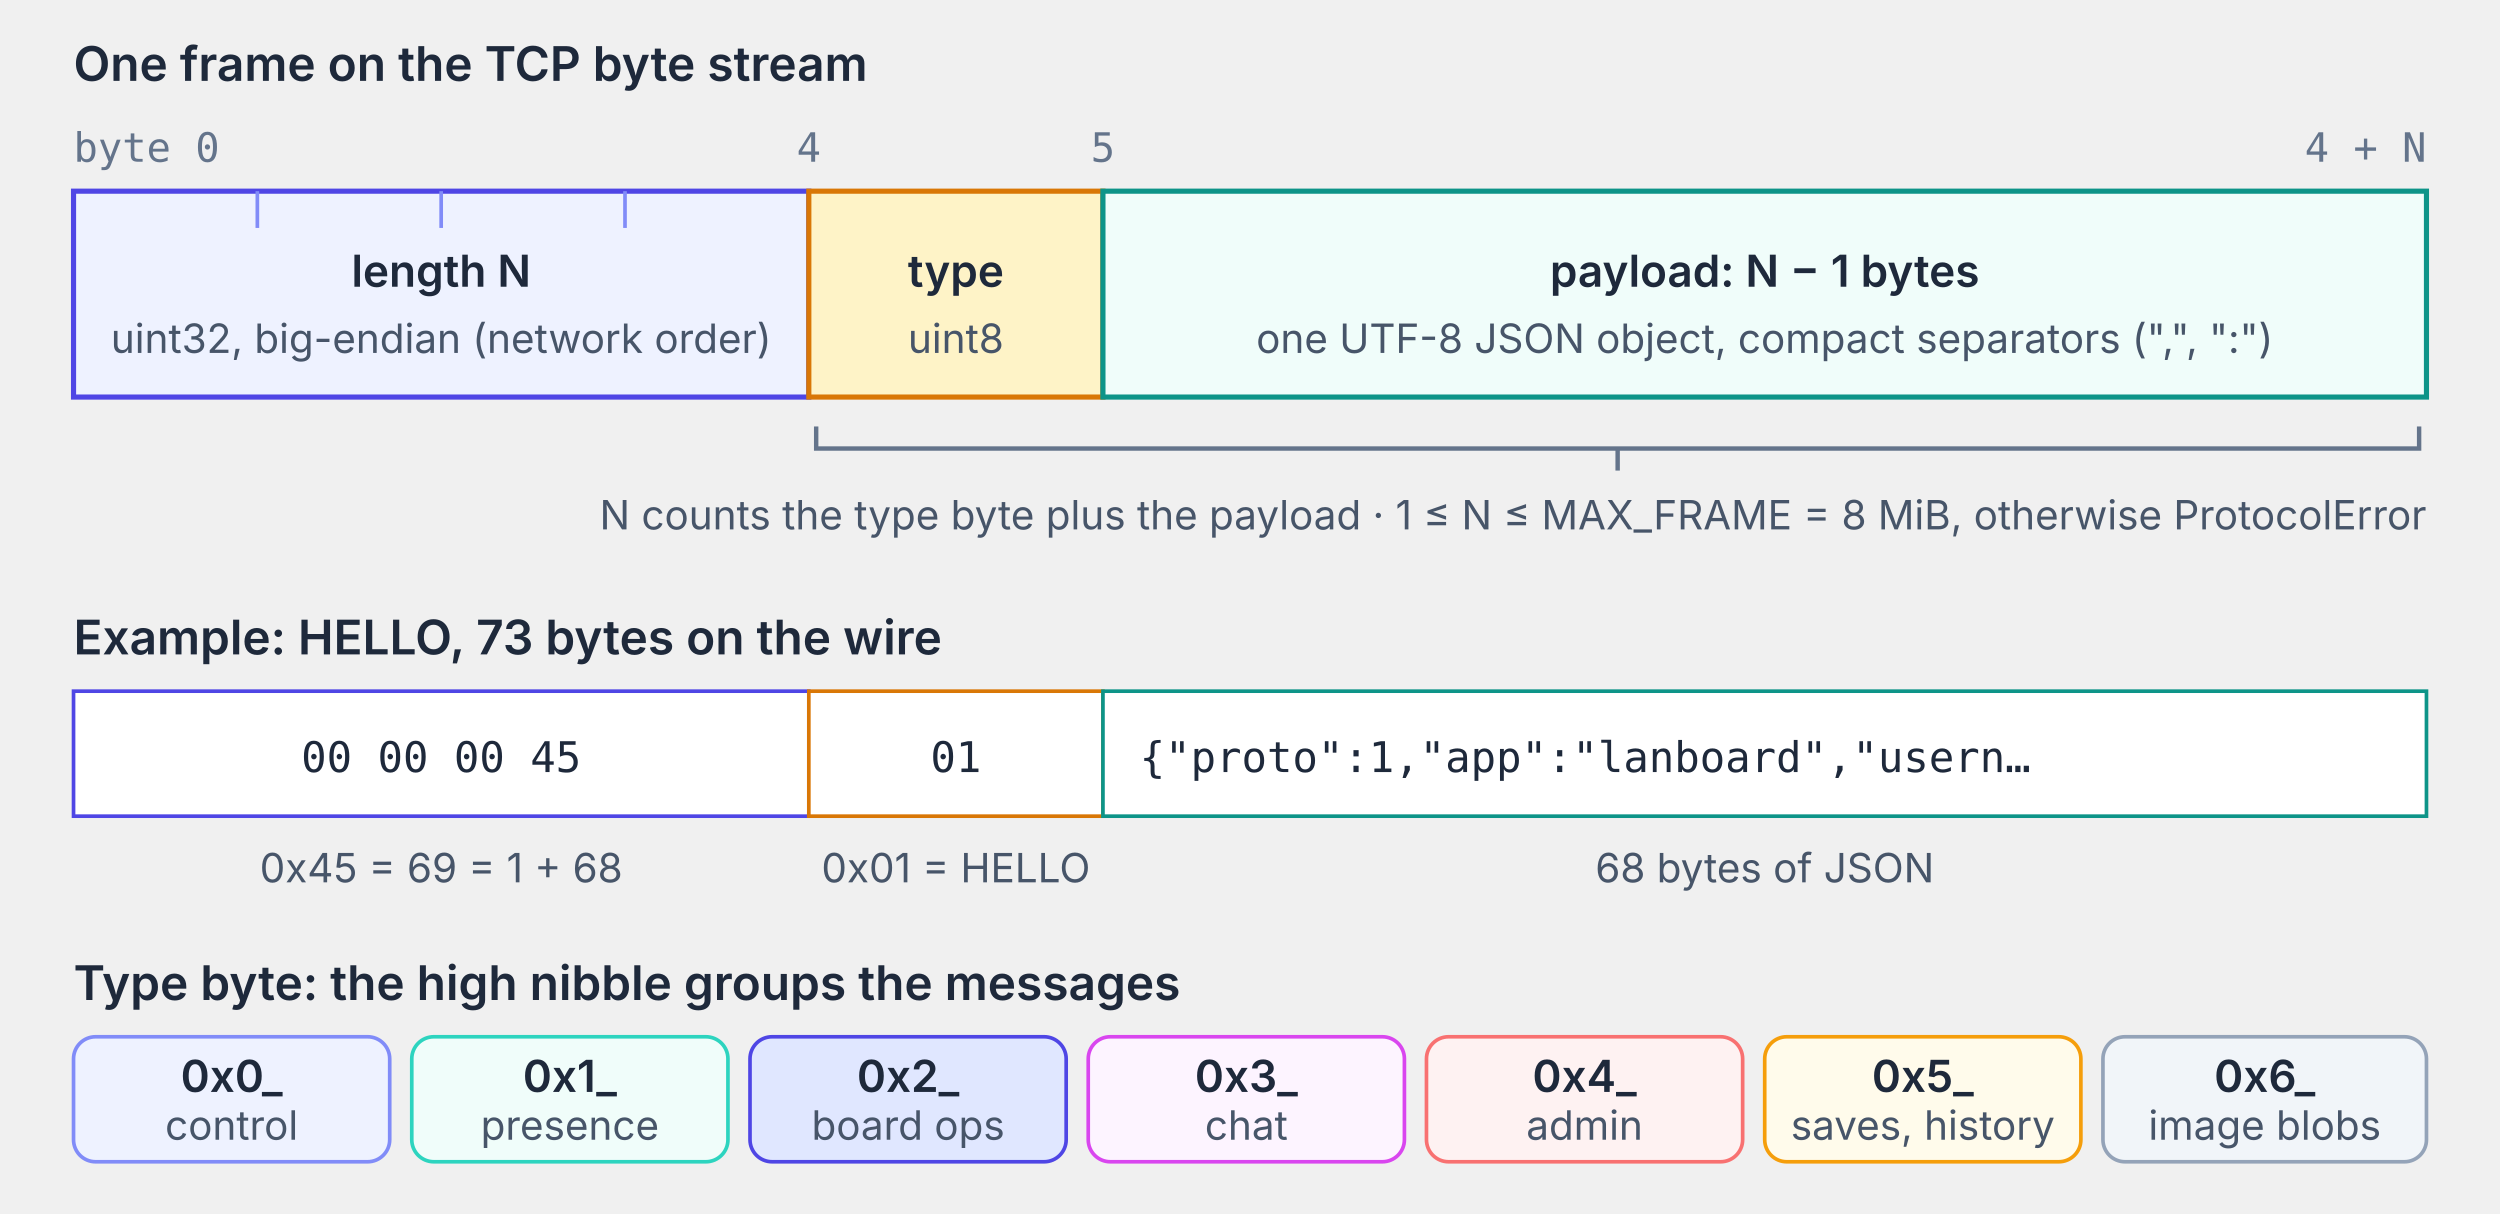
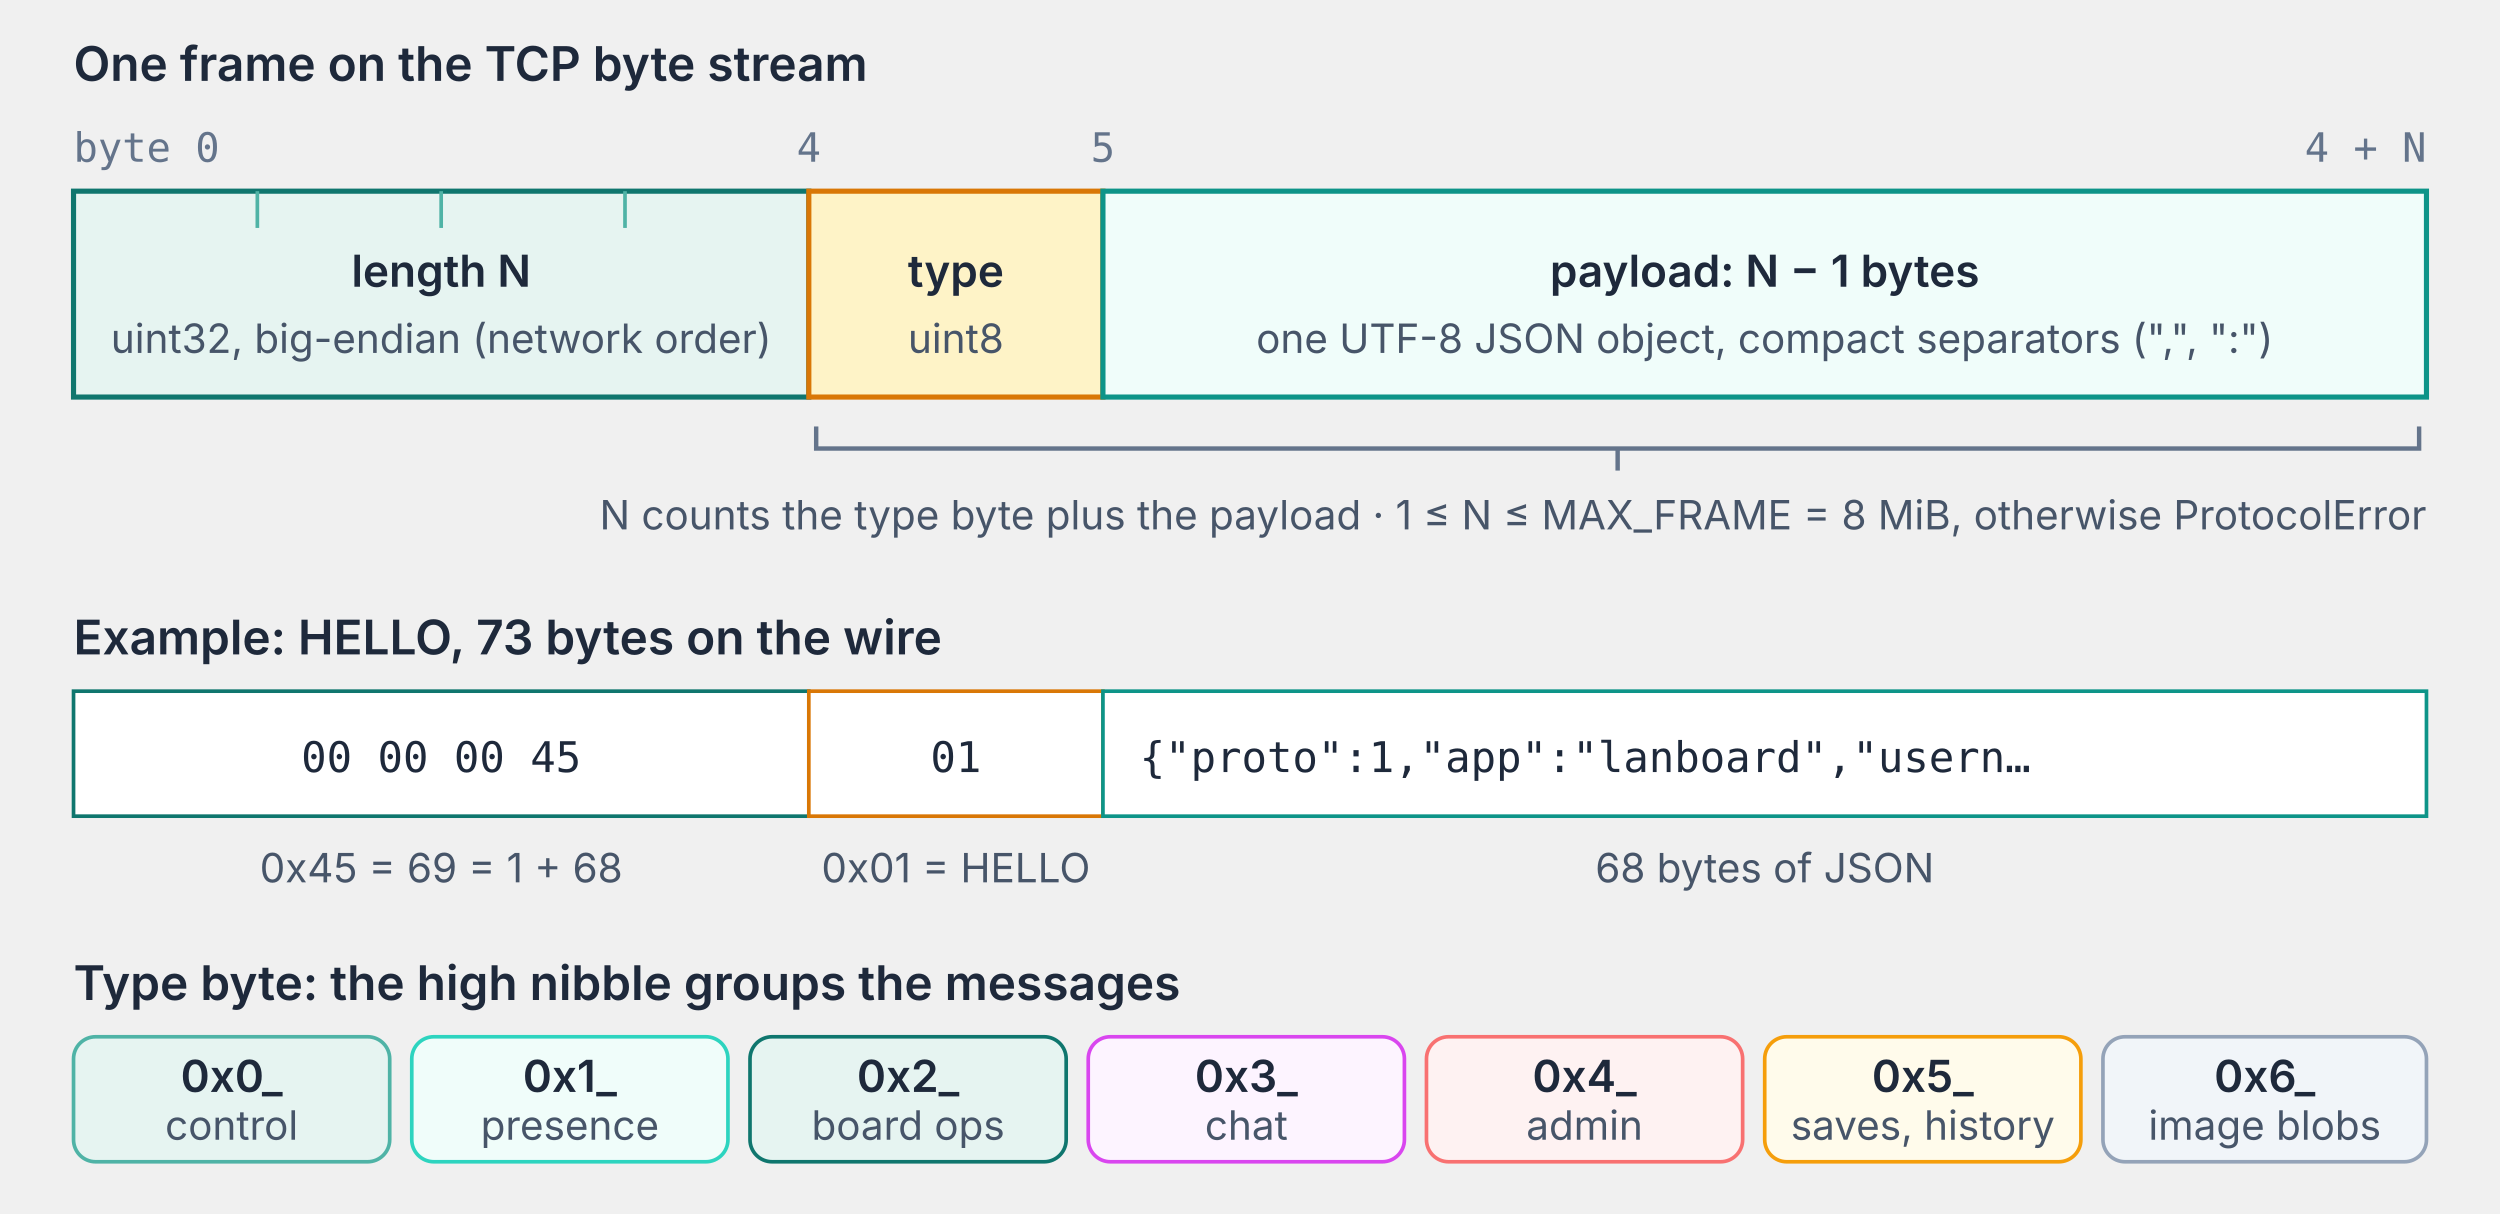
<svg xmlns="http://www.w3.org/2000/svg" viewBox="0 0 680 330" role="img" aria-label="Frame format: u32 length, u8 type, JSON payload">
  <style>
    text { font-family: Inter, "Helvetica Neue", Arial, sans-serif; font-size: 12px; fill: #1e293b; }
    .s { font-size: 11px; fill: #475569; }
    .b { font-weight: 600; }
    .h { font-size: 13px; font-weight: 600; }
    .m { font-family: "JetBrains Mono", Menlo, monospace; font-size: 11.5px; fill: #1e293b; }
    .ms { font-family: "JetBrains Mono", Menlo, monospace; font-size: 11px; fill: #64748b; }
  </style>
  <text x="20" y="22" class="h">One frame on the TCP byte stream</text>
  <text x="20" y="44" class="ms">byte 0</text>
  <text x="220" y="44" class="ms" text-anchor="middle">4</text>
  <text x="300" y="44" class="ms" text-anchor="middle">5</text>
  <text x="660" y="44" class="ms" text-anchor="end">4 + N</text>
-   <rect x="20" y="52" width="200" height="56" fill="#eef2ff" stroke="#4f46e5" stroke-width="1.4" />
-   <line x1="70" y1="52" x2="70" y2="62" stroke="#818cf8" />
-   <line x1="120" y1="52" x2="120" y2="62" stroke="#818cf8" />
-   <line x1="170" y1="52" x2="170" y2="62" stroke="#818cf8" />
+   <rect x="20" y="52" width="200" height="56" fill="#e6f4f1" stroke="#0f766e" stroke-width="1.4" />
+   <line x1="70" y1="52" x2="70" y2="62" stroke="#4fb3a6" />
+   <line x1="120" y1="52" x2="120" y2="62" stroke="#4fb3a6" />
+   <line x1="170" y1="52" x2="170" y2="62" stroke="#4fb3a6" />
  <text x="120" y="78" class="b" text-anchor="middle">length N</text>
  <text x="120" y="96" class="s" text-anchor="middle">uint32, big-endian (network order)</text>
  <rect x="220" y="52" width="80" height="56" fill="#fef3c7" stroke="#d97706" stroke-width="1.4" />
  <text x="260" y="78" class="b" text-anchor="middle">type</text>
  <text x="260" y="96" class="s" text-anchor="middle">uint8</text>
  <rect x="300" y="52" width="360" height="56" fill="#f0fdfa" stroke="#0d9488" stroke-width="1.4" />
  <text x="480" y="78" class="b" text-anchor="middle">payload: N − 1 bytes</text>
  <text x="480" y="96" class="s" text-anchor="middle">one UTF-8 JSON object, compact separators (",", ":")</text>
  <path d="M222 116 v6 h218 v6 m0 -6 h218 v-6" fill="none" stroke="#64748b" stroke-width="1.2" />
  <text x="660" y="144" class="s" text-anchor="end">N counts the type byte plus the payload · 1 ≤ N ≤ MAX_FRAME = 8 MiB, otherwise ProtocolError</text>
  <text x="20" y="178" class="h">Example: HELLO, 73 bytes on the wire</text>
-   <rect x="20" y="188" width="200" height="34" fill="#ffffff" stroke="#4f46e5" />
+   <rect x="20" y="188" width="200" height="34" fill="#ffffff" stroke="#0f766e" />
  <text x="120" y="210" class="m" text-anchor="middle">00 00 00 45</text>
  <rect x="220" y="188" width="80" height="34" fill="#ffffff" stroke="#d97706" />
  <text x="260" y="210" class="m" text-anchor="middle">01</text>
  <rect x="300" y="188" width="360" height="34" fill="#ffffff" stroke="#0d9488" />
  <text x="310" y="210" class="m">{"proto":1,"app":"lanboard","usern…</text>
  <text x="120" y="240" class="s" text-anchor="middle">0x45 = 69 = 1 + 68</text>
  <text x="260" y="240" class="s" text-anchor="middle">0x01 = HELLO</text>
  <text x="480" y="240" class="s" text-anchor="middle">68 bytes of JSON</text>
  <text x="20" y="272" class="h">Type byte: the high nibble groups the messages</text>
  <g>
-     <rect x="20" y="282" width="86" height="34" rx="6" fill="#eef2ff" stroke="#818cf8" />
+     <rect x="20" y="282" width="86" height="34" rx="6" fill="#e6f4f1" stroke="#4fb3a6" />
    <text x="63" y="297" class="b" text-anchor="middle">0x0_</text>
    <text x="63" y="310" class="s" text-anchor="middle">control</text>
    <rect x="112" y="282" width="86" height="34" rx="6" fill="#f0fdfa" stroke="#2dd4bf" />
    <text x="155" y="297" class="b" text-anchor="middle">0x1_</text>
    <text x="155" y="310" class="s" text-anchor="middle">presence</text>
-     <rect x="204" y="282" width="86" height="34" rx="6" fill="#e0e7ff" stroke="#4f46e5" />
+     <rect x="204" y="282" width="86" height="34" rx="6" fill="#e6f4f1" stroke="#0f766e" />
    <text x="247" y="297" class="b" text-anchor="middle">0x2_</text>
    <text x="247" y="310" class="s" text-anchor="middle">board ops</text>
    <rect x="296" y="282" width="86" height="34" rx="6" fill="#fdf4ff" stroke="#d946ef" />
    <text x="339" y="297" class="b" text-anchor="middle">0x3_</text>
    <text x="339" y="310" class="s" text-anchor="middle">chat</text>
    <rect x="388" y="282" width="86" height="34" rx="6" fill="#fef2f2" stroke="#f87171" />
    <text x="431" y="297" class="b" text-anchor="middle">0x4_</text>
    <text x="431" y="310" class="s" text-anchor="middle">admin</text>
    <rect x="480" y="282" width="86" height="34" rx="6" fill="#fffbeb" stroke="#f59e0b" />
    <text x="523" y="297" class="b" text-anchor="middle">0x5_</text>
    <text x="523" y="310" class="s" text-anchor="middle">saves, history</text>
    <rect x="572" y="282" width="88" height="34" rx="6" fill="#f1f5f9" stroke="#94a3b8" />
    <text x="616" y="297" class="b" text-anchor="middle">0x6_</text>
    <text x="616" y="310" class="s" text-anchor="middle">image blobs</text>
  </g>
</svg>
